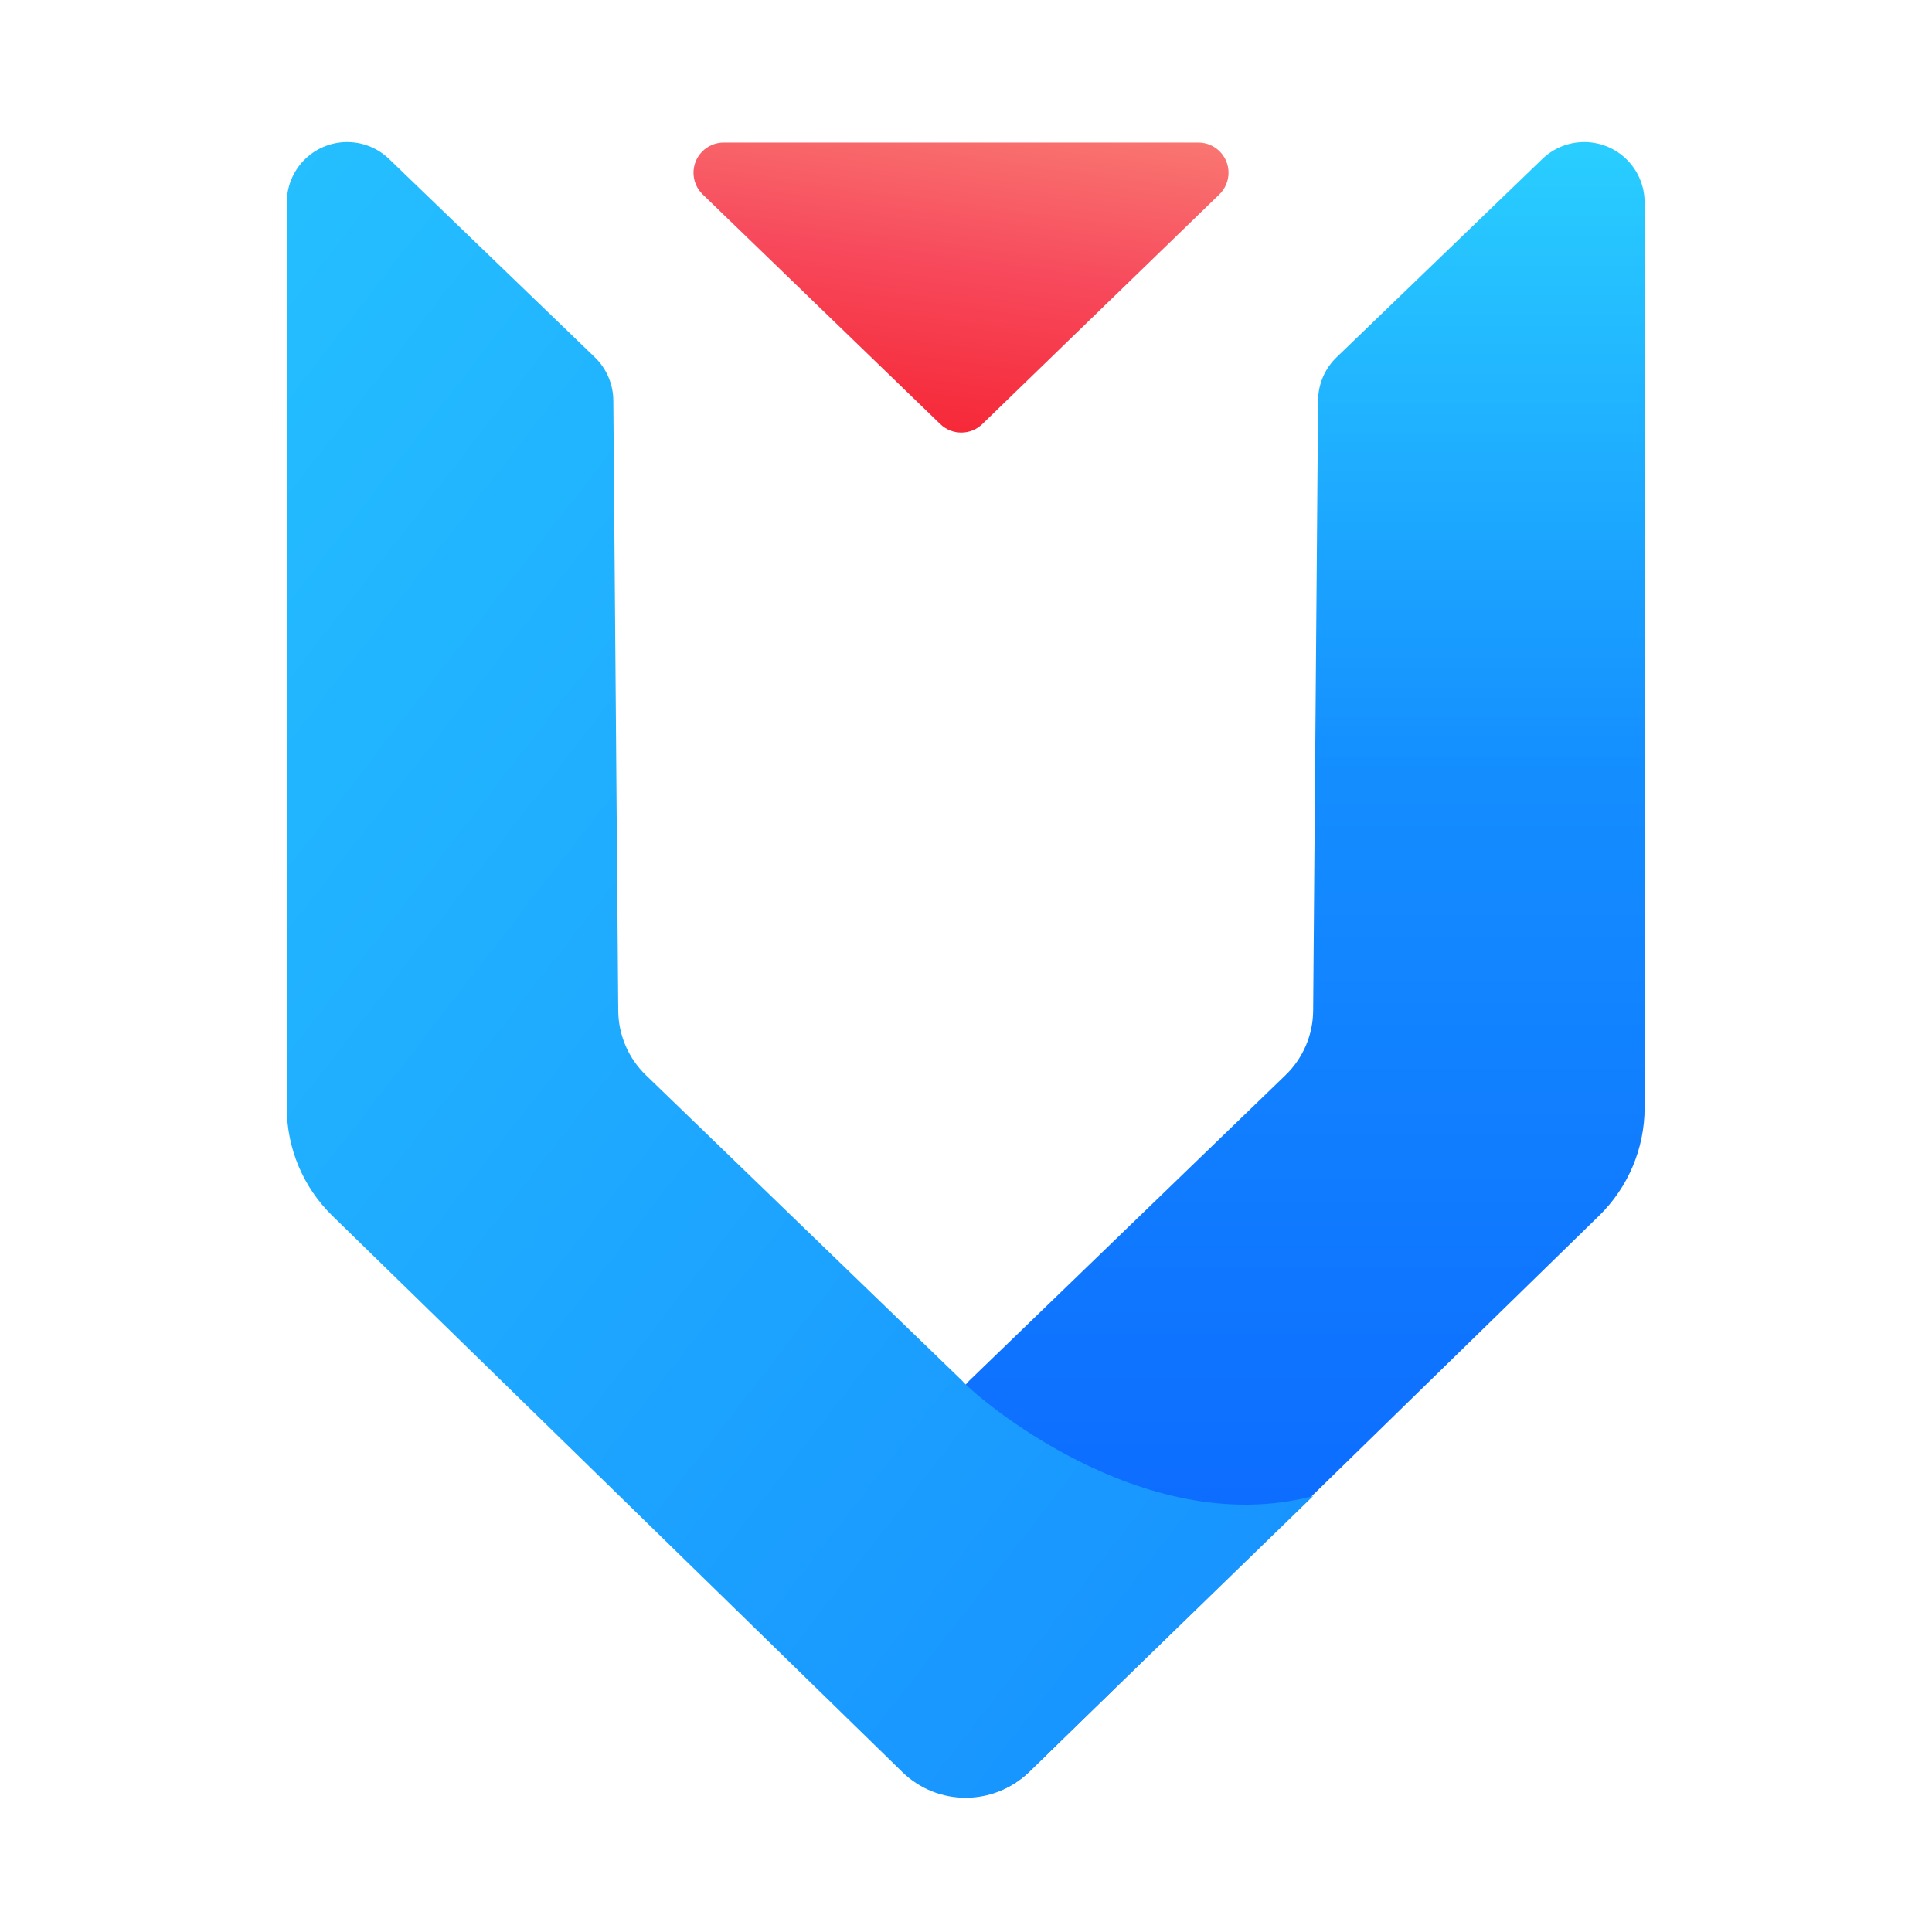
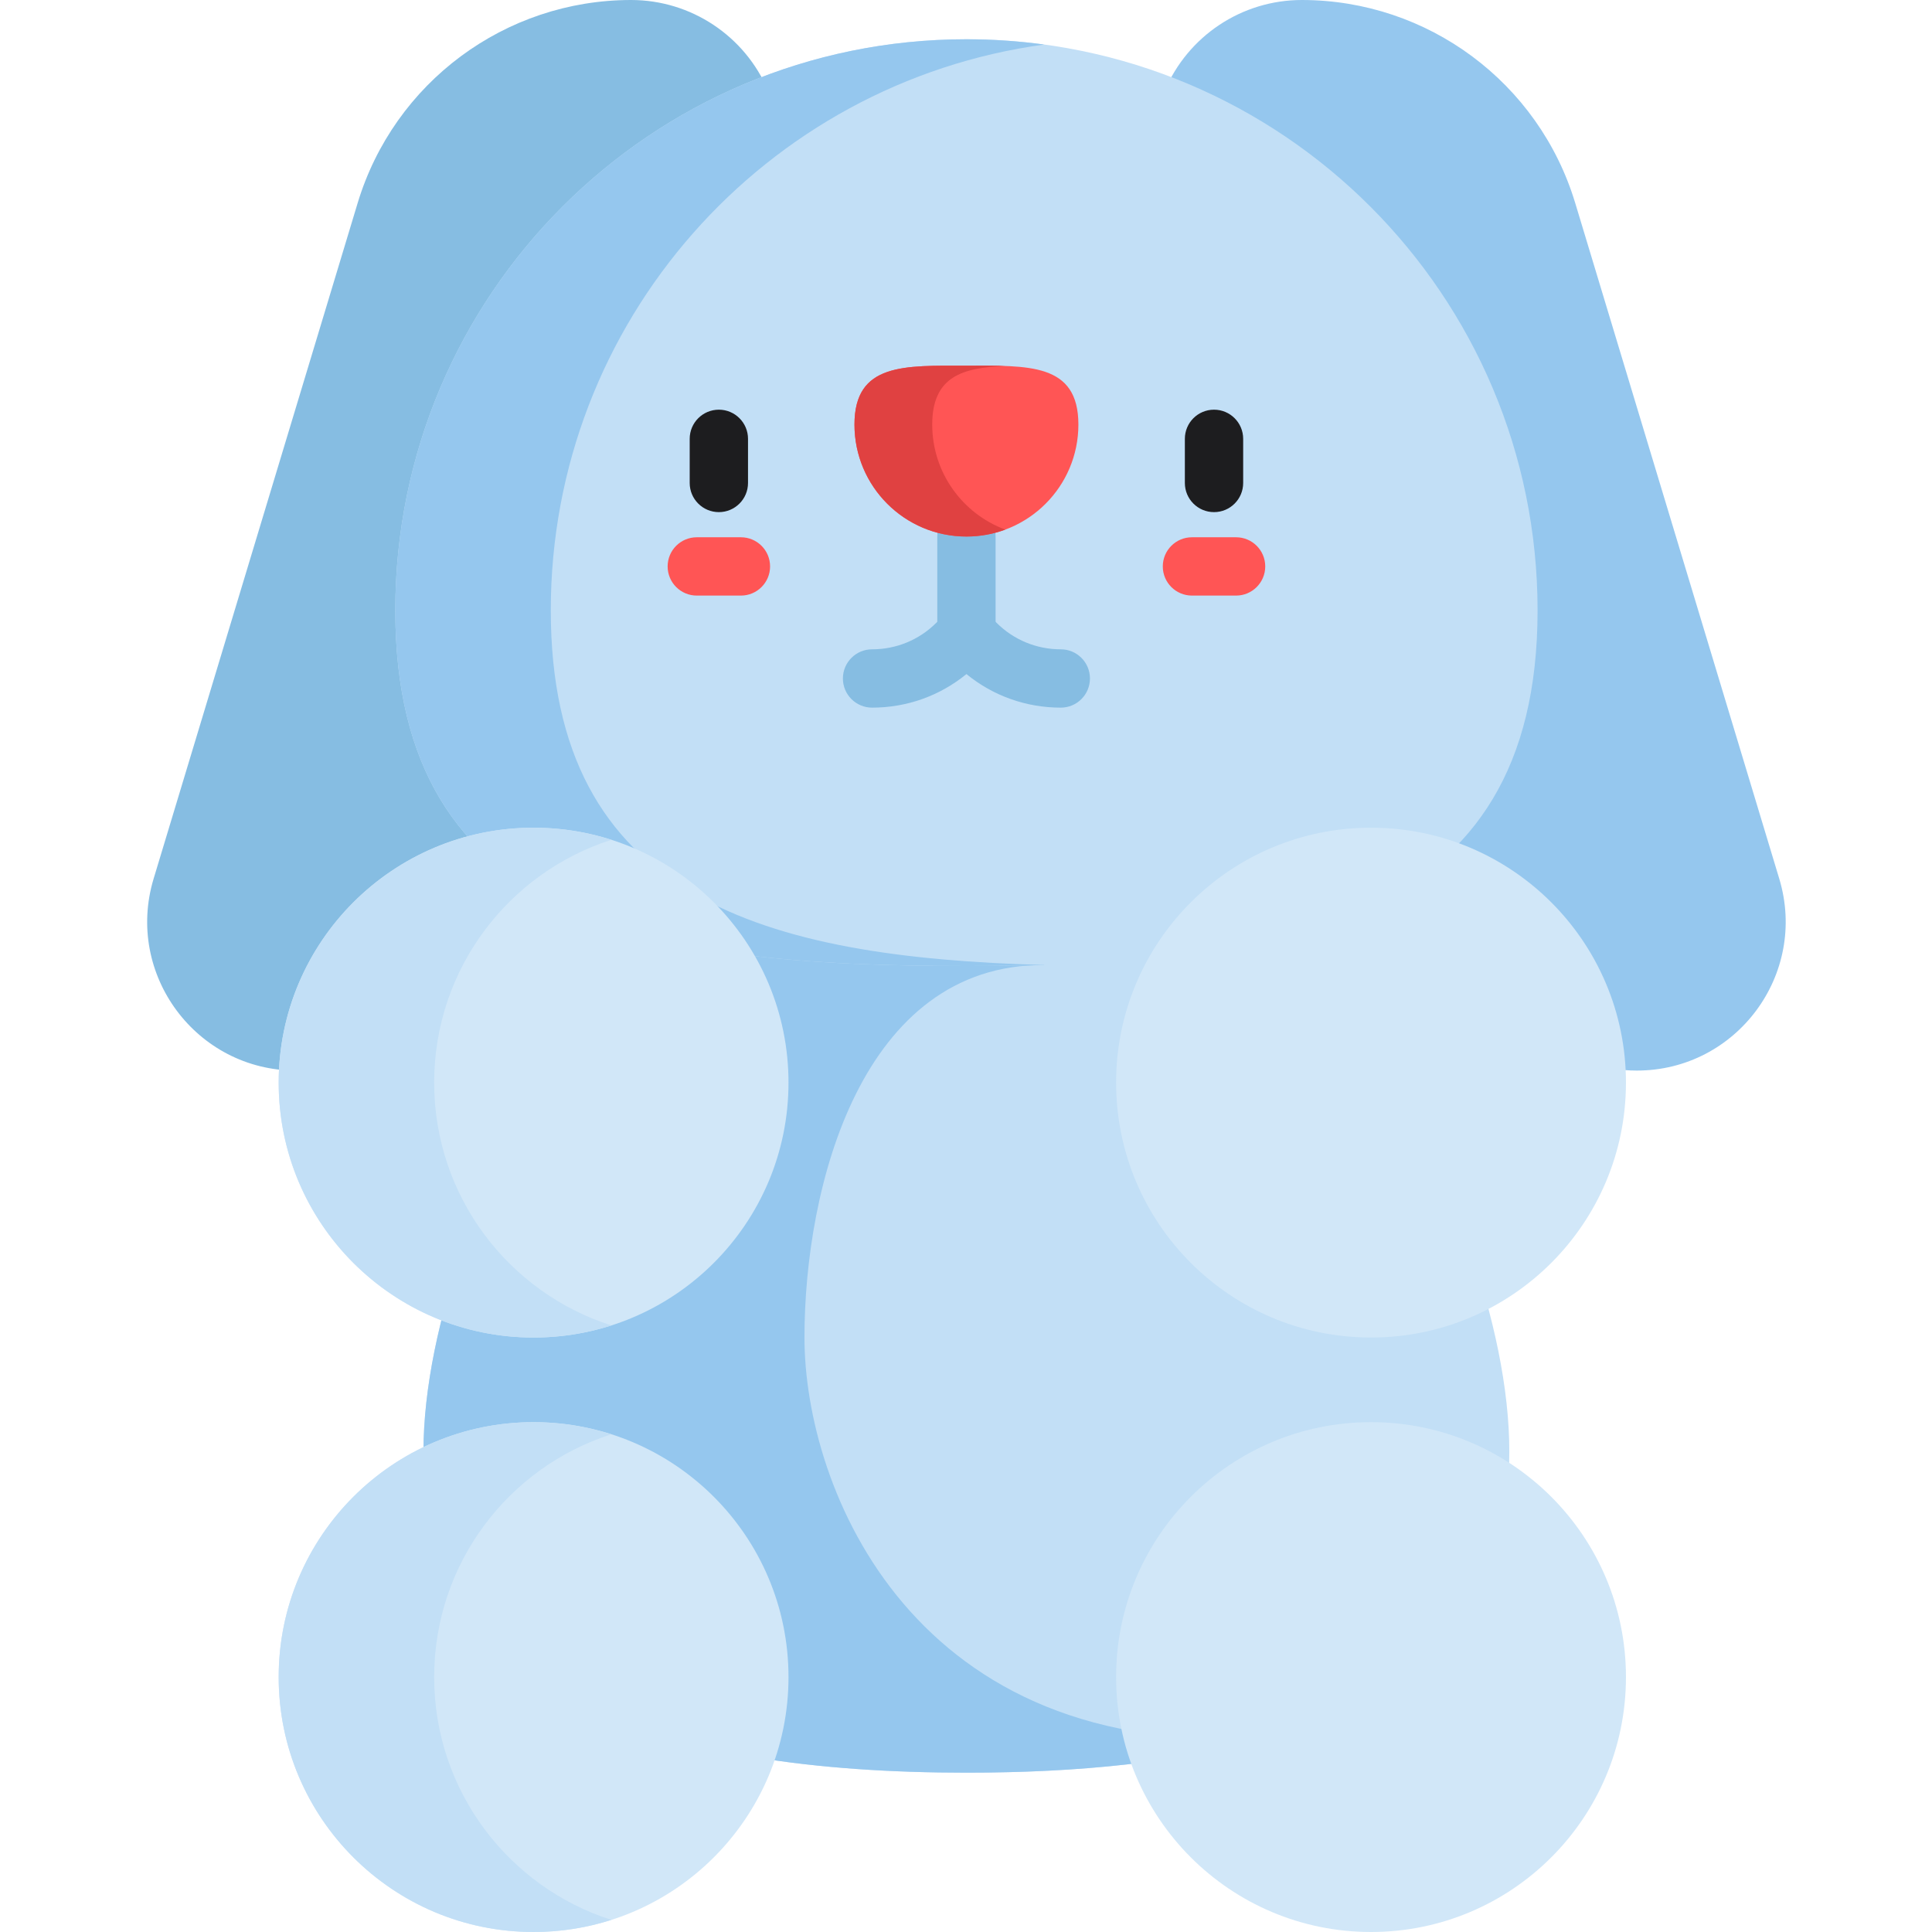
- <svg xmlns="http://www.w3.org/2000/svg" viewBox="0 0 128 128" version="1.1">
-   <defs>
-     <linearGradient x1="69.644%" y1="0%" x2="69.644%" y2="100%" id="linearGradient-1">
-       <stop stop-color="#29CDFF" offset="0%" />
-       <stop stop-color="#148EFF" offset="37.86%" />
-       <stop stop-color="#0A60FF" offset="100%" />
-     </linearGradient>
-     <linearGradient x1="-19.819%" y1="-36.793%" x2="138.579%" y2="157.638%" id="linearGradient-2">
-       <stop stop-color="#29CDFF" offset="0%" />
-       <stop stop-color="#0F78FF" offset="100%" />
-     </linearGradient>
-     <linearGradient x1="68.128%" y1="-35.691%" x2="30.44%" y2="114.943%" id="linearGradient-3">
-       <stop stop-color="#FA8E7D" offset="0%" />
-       <stop stop-color="#F74A5C" offset="51.264%" />
-       <stop stop-color="#F51D2C" offset="100%" />
-     </linearGradient>
-   </defs>
-   <g id="Vue" stroke="none" stroke-width="1" fill="none" fill-rule="evenodd">
-     <g id="Group" transform="translate(19, 9)">
-       <path d="M89.96,90.48 C78.58,93.48 68.33,83.36 67.62,82.48 L46.66,62.229 C45.502,61.11 44.843,59.573 44.83,57.963 L44.504,17.521 C44.495,16.446 44.054,15.42 43.28,14.673 L29.646,1.532 C28.055,-0.002 25.523,0.045 23.99,1.635 C23.272,2.381 22.87,3.376 22.87,4.411 L22.87,64.386 C22.87,67.081 23.957,69.661 25.885,71.543 L63.6,108.352 C65.947,110.642 69.696,110.625 72.021,108.313" id="Path-Copy" fill="url(#linearGradient-1)" fill-rule="nonzero" transform="translate(56.415, 54.83116) scale(-1, 1) translate(-56.415, -54.83116) " />
-       <path d="M68,90.116 C56.62,93.116 45.46,83.36 44.75,82.48 L23.79,62.229 C22.632,61.11 21.973,59.573 21.96,57.963 L21.634,17.521 C21.625,16.446 21.184,15.42 20.41,14.673 L6.776,1.532 C5.185,-0.002 2.653,0.045 1.12,1.635 C0.402,2.381 3.90211878e-13,3.376 3.90798505e-13,4.411 L3.94351218e-13,64.386 C3.94681177e-13,67.081 1.087,69.661 3.015,71.543 L40.781,108.401 C43.107,110.671 46.818,110.677 49.15,108.413" id="Path" fill="url(#linearGradient-2)" fill-rule="nonzero" />
-       <path d="M43.298,19.099 L27.557,3.882 C26.762,3.115 26.741,1.849 27.509,1.054 C27.885,0.665 28.404,0.444 28.947,0.444 L60.393,0.444 C61.497,0.444 62.393,1.34 62.393,2.444 C62.393,2.986 62.173,3.504 61.784,3.881 L46.08,19.098 C45.305,19.848 44.074,19.849 43.298,19.099 Z" id="Path" fill="url(#linearGradient-3)" />
-     </g>
-   </g>
+ <svg xmlns="http://www.w3.org/2000/svg" height="512pt" viewBox="-39 0 512 512" width="512pt">
+   <path d="m39.473 283.715c-26.453 0-45.41-25.527-37.762-50.852l54.066-179.043c9.648-31.957 39.09-53.82 72.469-53.82 15.875 0 30.203 9.516 36.359 24.145l52.512 124.742h-107.633l-32.246 106.785c-5.027 16.648-20.371 28.043-37.766 28.043zm0 0" fill="#86bde2" />
+   <path d="m394.758 283.715c26.453 0 45.41-25.527 37.762-50.852l-54.066-179.043c-9.648-31.957-39.09-53.82-72.469-53.82-15.875 0-30.203 9.516-36.359 24.145l-52.508 124.742h107.629l32.246 106.785c5.027 16.648 20.371 28.043 37.766 28.043zm0 0" fill="#95c7ee" />
+   <path d="m360.984 384.688c-.016 65.691-64.438 85.109-143.898 85.09-79.461-.02-143.875-19.469-143.859-85.164.02-65.691 64.457-182.129 143.918-182.109 79.465.02 143.859 116.488 143.84 182.184zm0 0" fill="#c2dff6" />
+   <path d="m297.121 460.305c-94.156 6.746-122.93-65.918-122.93-105.844 0-39.926 15.027-98.973 63.527-98.723v-50.625c-6.719-1.688-13.586-2.605-20.574-2.609-79.461-.02-143.898 116.418-143.918 182.109-.016 65.695 64.398 85.145 143.859 85.164 29.621.008 57.152-2.688 80.035-9.473zm0 0" fill="#95c7ee" />
+   <path d="m368.473 161.762c0 83.594-67.762 94.238-151.355 94.238-83.598 0-151.359-10.645-151.359-94.238s67.766-151.359 151.359-151.359c83.59 0 151.355 67.766 151.355 151.359zm0 0" fill="#c2dff6" />
+   <path d="m106.965 161.762c0-76.602 56.91-139.906 130.754-149.957-6.738-.918-13.613-1.402-20.602-1.402-83.594 0-151.359 67.766-151.359 151.359s67.766 94.238 151.359 94.238c6.988 0 13.863-.078 20.602-.262-73.844-2.031-130.754-17.371-130.754-93.977zm0 0" fill="#95c7ee" />
+   <path d="m169.961 286.906c0 37.309-30.242 67.555-67.555 67.555-37.309 0-67.555-30.246-67.555-67.555 0-37.312 30.246-67.559 67.555-67.559 37.312 0 67.555 30.246 67.555 67.559zm0 0" fill="#d1e7f8" />
+   <path d="m76.059 286.906c0-30.125 19.719-55.633 46.953-64.344-6.5-2.078-13.418-3.211-20.605-3.211-37.309 0-67.555 30.246-67.555 67.555s30.246 67.555 67.555 67.555c7.188 0 14.105-1.129 20.605-3.211-27.234-8.711-46.953-34.223-46.953-64.344zm0 0" fill="#c2dff6" />
+   <path d="m169.961 444.445c0 37.309-30.242 67.555-67.555 67.555-37.309 0-67.555-30.246-67.555-67.555 0-37.312 30.246-67.559 67.555-67.559 37.312 0 67.555 30.246 67.555 67.559zm0 0" fill="#d1e7f8" />
+   <path d="m76.059 444.445c0-30.125 19.719-55.633 46.953-64.344-6.5-2.082-13.418-3.215-20.605-3.215-37.309 0-67.555 30.25-67.555 67.559 0 37.309 30.246 67.555 67.555 67.555 7.188 0 14.105-1.133 20.605-3.211-27.234-8.715-46.953-34.223-46.953-64.344zm0 0" fill="#c2dff6" />
+   <path d="m391.895 286.906c0 37.309-30.246 67.555-67.559 67.555-37.309 0-67.555-30.246-67.555-67.555 0-37.312 30.246-67.559 67.555-67.559 37.312 0 67.559 30.246 67.559 67.559zm0 0" fill="#d1e7f8" />
+   <path d="m391.895 444.445c0 37.309-30.246 67.555-67.559 67.555-37.309 0-67.555-30.246-67.555-67.555 0-37.312 30.246-67.559 67.555-67.559 37.312 0 67.559 30.246 67.559 67.559zm0 0" fill="#d1e7f8" />
+   <path d="m282.727 135.719c-4.27 0-7.727-3.457-7.727-7.727v-11.695c0-4.27 3.457-7.727 7.727-7.727 4.27 0 7.727 3.457 7.727 7.727v11.695c0 4.27-3.457 7.727-7.727 7.727zm0 0" fill="#1d1d1f" />
+   <path d="m151.504 135.719c-4.266 0-7.727-3.457-7.727-7.727v-11.695c0-4.27 3.461-7.727 7.727-7.727s7.727 3.457 7.727 7.727v11.695c0 4.27-3.461 7.727-7.727 7.727zm0 0" fill="#1d1d1f" />
+   <path d="m288.574 157.836h-11.695c-4.27 0-7.727-3.461-7.727-7.727 0-4.27 3.457-7.727 7.727-7.727h11.695c4.27 0 7.727 3.457 7.727 7.727 0 4.266-3.457 7.727-7.727 7.727zm0 0" fill="#f55" />
+   <path d="m157.352 157.836h-11.695c-4.27 0-7.727-3.461-7.727-7.727 0-4.27 3.457-7.727 7.727-7.727h11.695c4.27 0 7.727 3.457 7.727 7.727 0 4.266-3.457 7.727-7.727 7.727zm0 0" fill="#f55" />
+   <path d="m242.125 187.531c-9.223 0-17.965-3.133-25.008-8.895-7.047 5.762-15.789 8.895-25.012 8.895-4.266 0-7.727-3.461-7.727-7.727 0-4.266 3.461-7.727 7.727-7.727 6.445 0 12.508-2.512 17.062-7.066l2.484-2.484c3.016-3.016 7.906-3.016 10.926 0l2.484 2.484c4.559 4.559 10.617 7.066 17.062 7.066 4.27 0 7.727 3.461 7.727 7.727 0 4.266-3.457 7.727-7.727 7.727zm0 0" fill="#86bde2" />
+   <path d="m217.117 175.719c-4.27 0-7.727-3.461-7.727-7.727v-25.805c0-4.27 3.457-7.727 7.727-7.727 4.266 0 7.723 3.457 7.723 7.727v25.805c0 4.266-3.457 7.727-7.723 7.727zm0 0" fill="#86bde2" />
+   <path d="m246.785 112.516c0 16.387-13.281 29.672-29.668 29.672-16.391 0-29.672-13.285-29.672-29.672 0-16.383 13.285-15.609 29.672-15.609 16.387 0 29.668-.773 29.668 15.609zm0 0" fill="#f55" />
+   <path d="m208.051 112.516c0-12.762 8.059-15.113 19.367-15.527-3.207-.121-6.68-.082-10.301-.082-16.387 0-29.672-.773-29.672 15.609 0 16.387 13.285 29.672 29.672 29.672 3.621 0 7.094-.652 10.301-1.84-11.309-4.188-19.367-15.066-19.367-27.832zm0 0" fill="#e04141" />
</svg>
